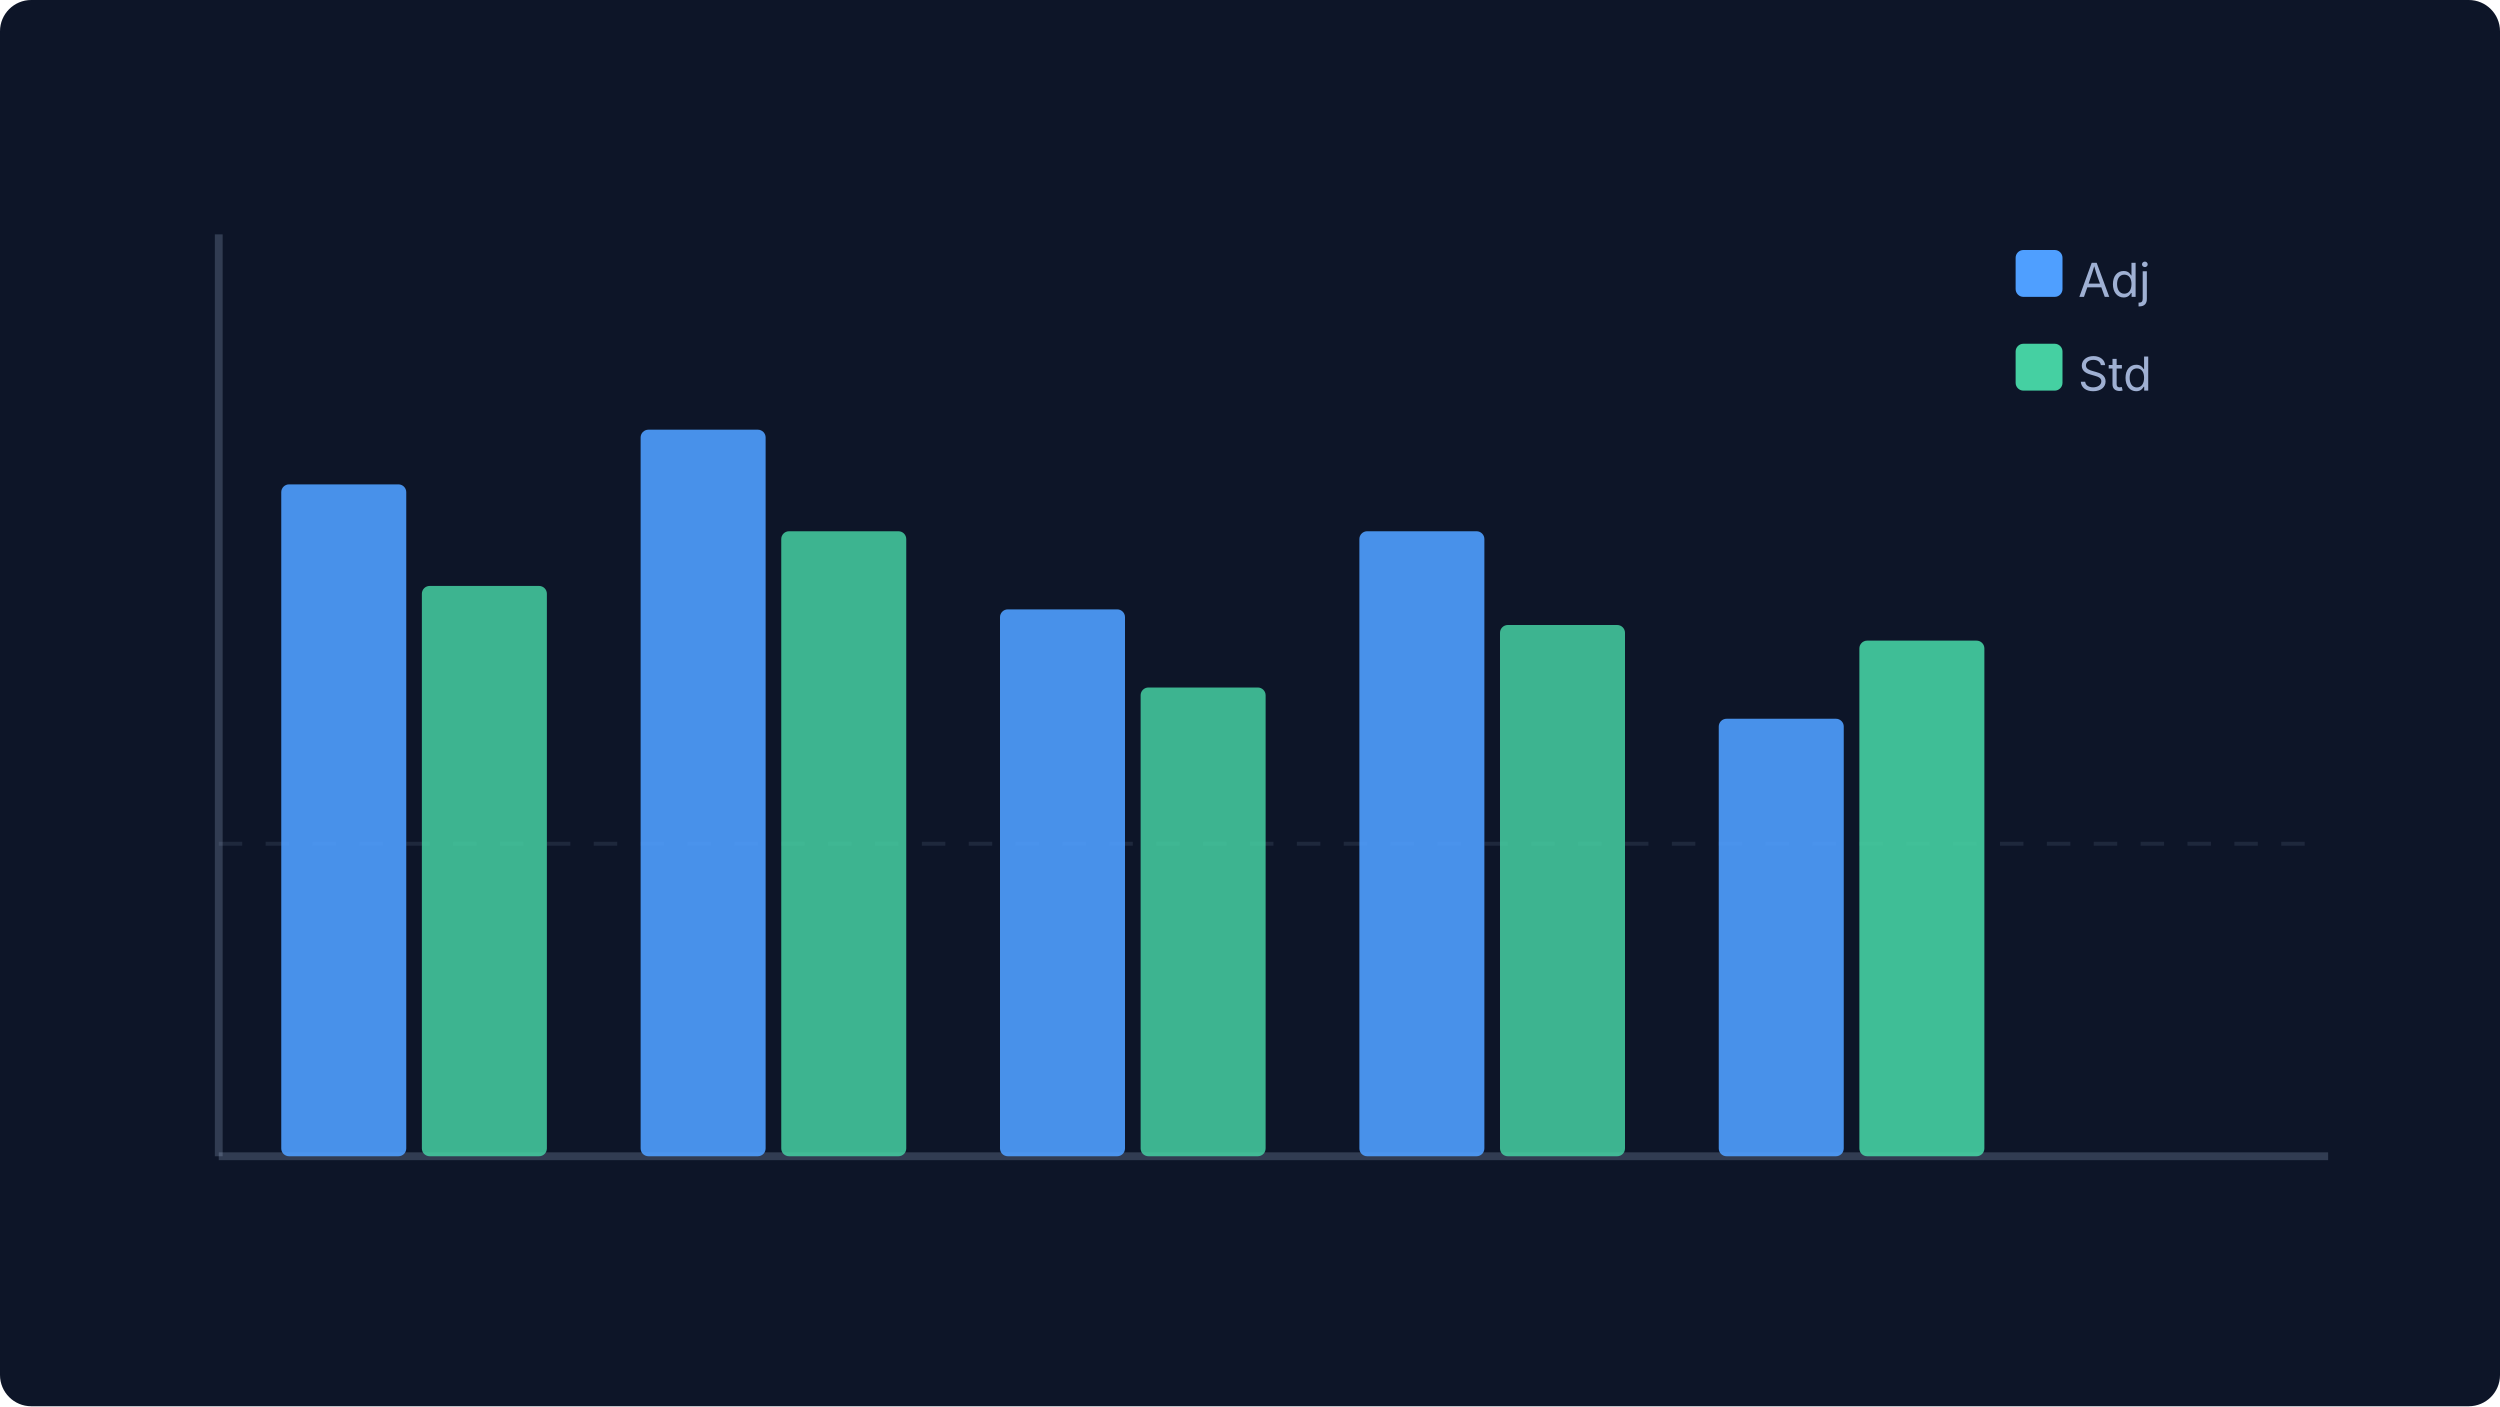
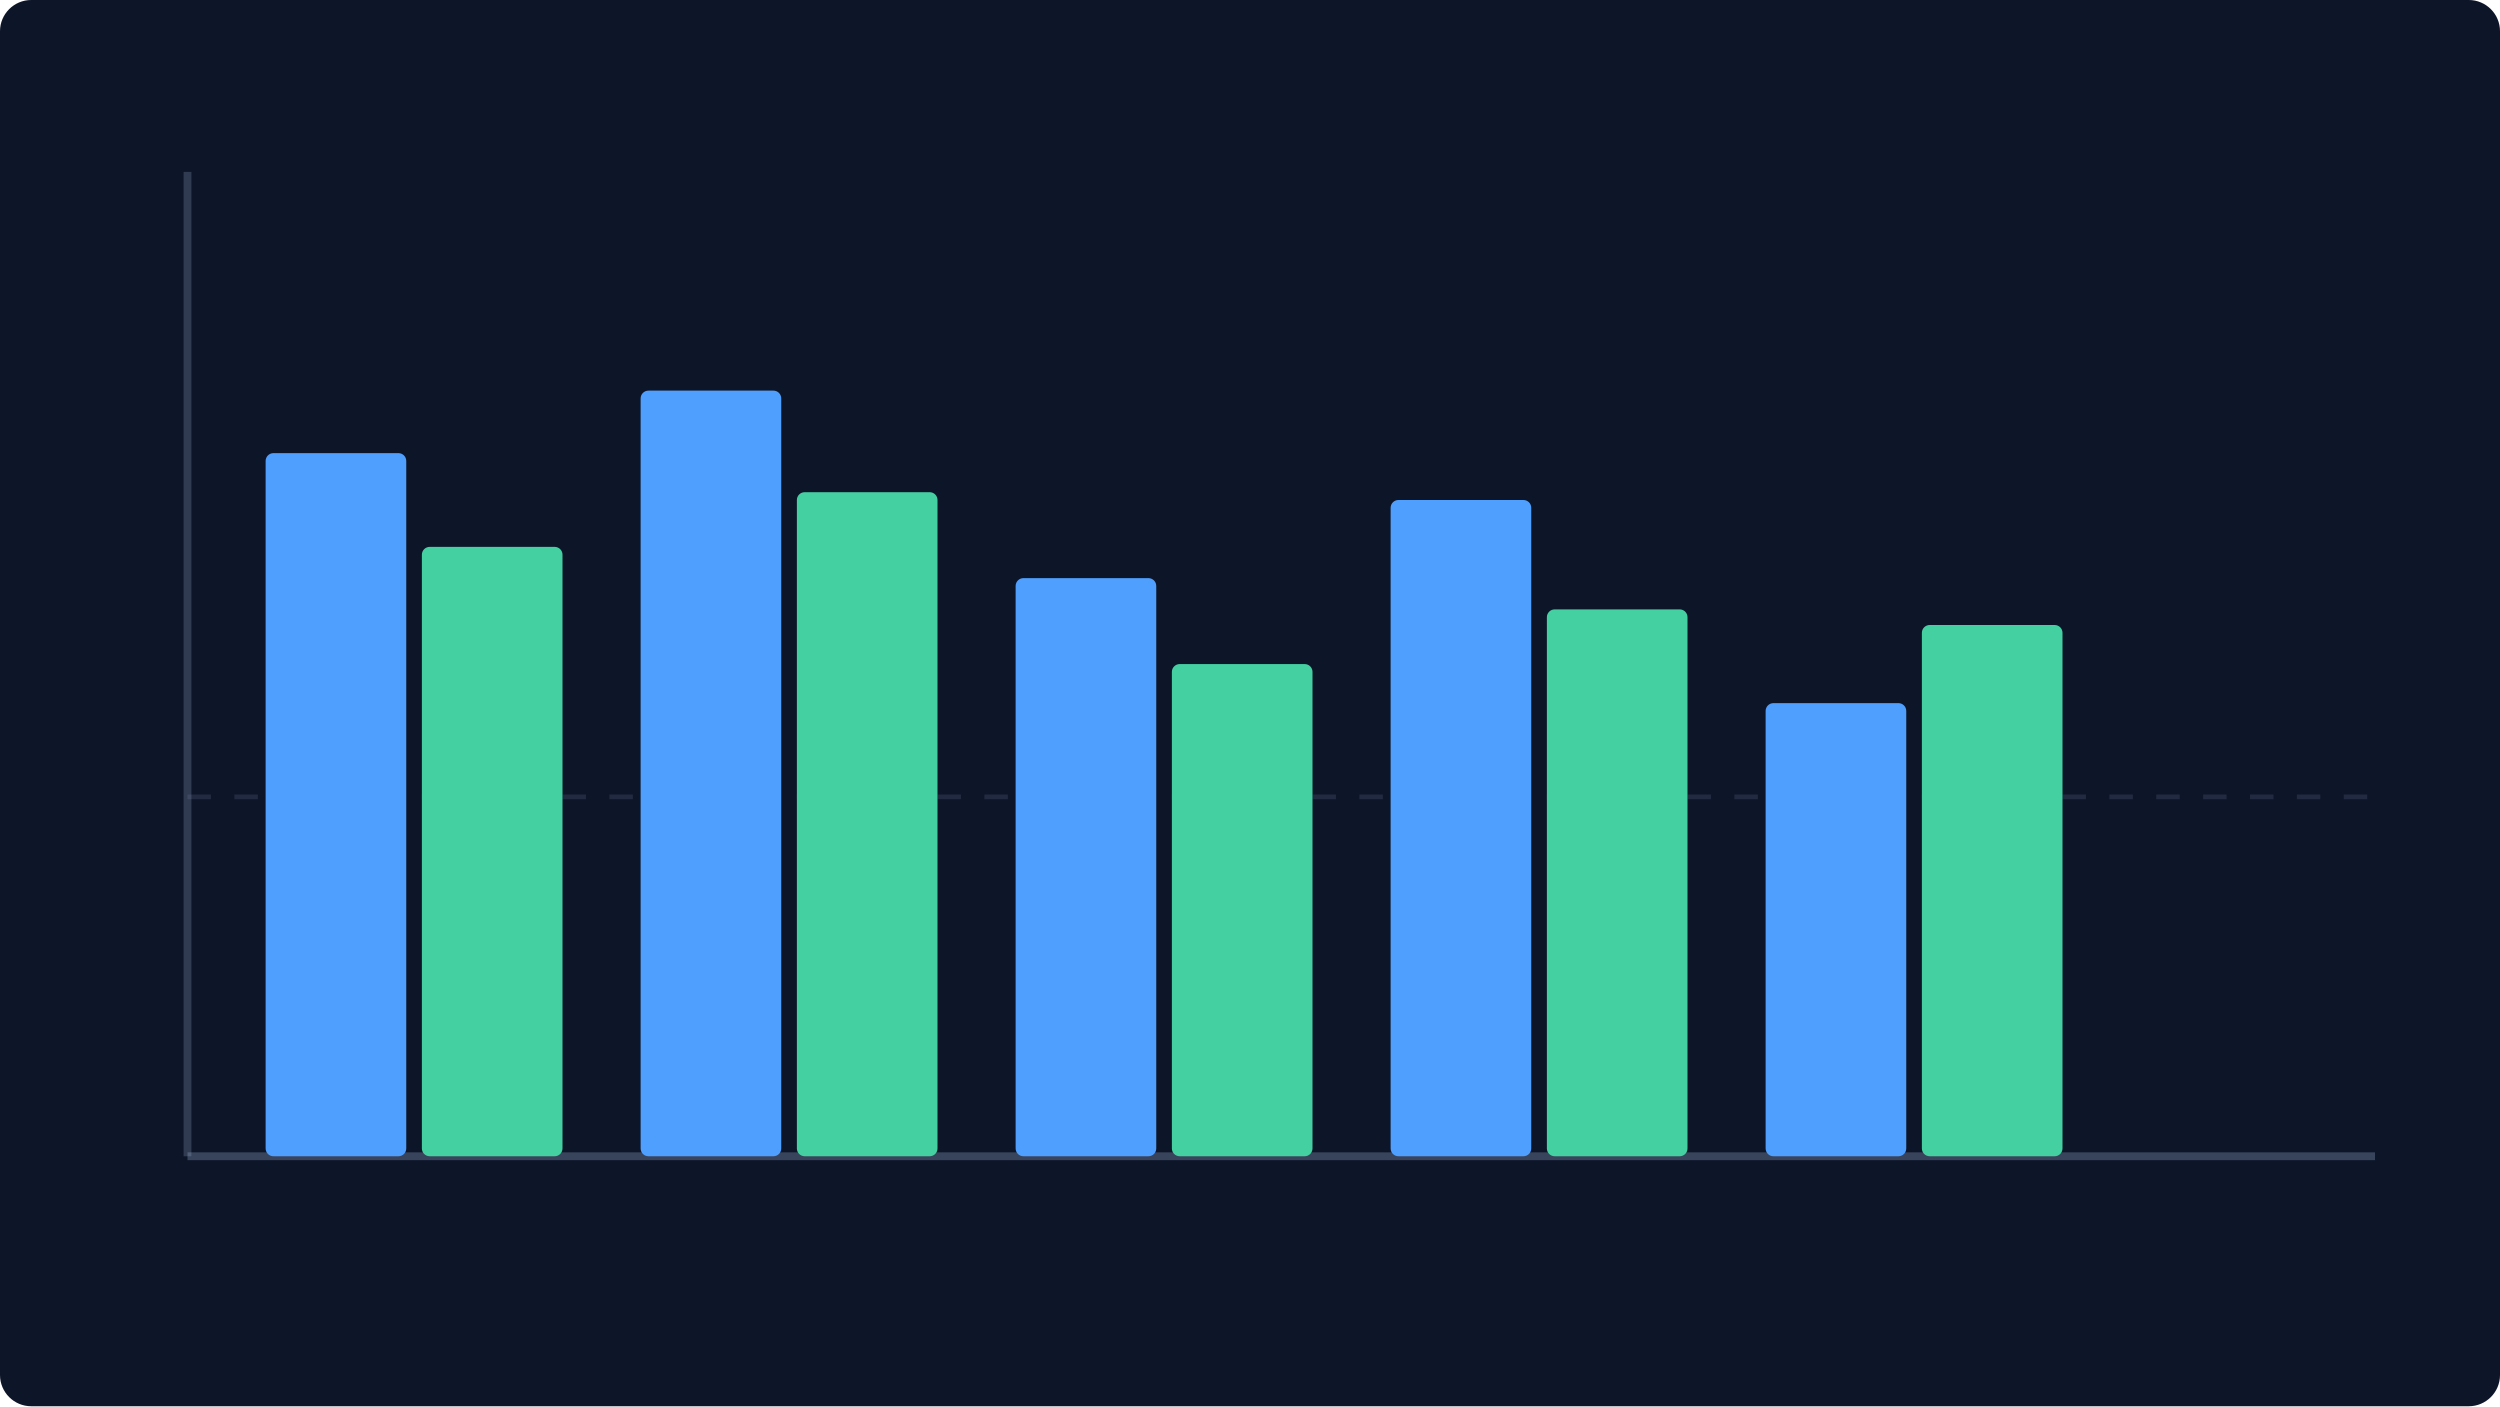
<svg xmlns="http://www.w3.org/2000/svg" width="320" height="180" viewBox="0 0 320 180" fill="none">
  <rect width="320" height="180" rx="4" fill="#0d1528" />
-   <line x1="28" y1="148" x2="298" y2="148" stroke="rgba(159,176,211,.25)" stroke-width="1" />
-   <line x1="28" y1="30" x2="28" y2="148" stroke="rgba(159,176,211,.25)" stroke-width="1" />
-   <line x1="28" y1="108" x2="298" y2="108" stroke="rgba(159,176,211,.12)" stroke-width="0.5" stroke-dasharray="3 3" />
-   <rect x="36" y="62" width="16" height="86" fill="#4f9fff" rx="1" opacity=".9" />
-   <rect x="54" y="75" width="16" height="73" fill="#45d0a2" rx="1" opacity=".85" />
-   <rect x="82" y="55" width="16" height="93" fill="#4f9fff" rx="1" opacity=".9" />
-   <rect x="100" y="68" width="16" height="80" fill="#45d0a2" rx="1" opacity=".85" />
-   <rect x="128" y="78" width="16" height="70" fill="#4f9fff" rx="1" opacity=".9" />
-   <rect x="146" y="88" width="16" height="60" fill="#45d0a2" rx="1" opacity=".85" />
-   <rect x="174" y="68" width="16" height="80" fill="#4f9fff" rx="1" opacity=".9" />
-   <rect x="192" y="80" width="16" height="68" fill="#45d0a2" rx="1" opacity=".85" />
-   <rect x="220" y="92" width="16" height="56" fill="#4f9fff" rx="1" opacity=".9" />
-   <rect x="238" y="82" width="16" height="66" fill="#45d0a2" rx="1" opacity=".9" />
-   <rect x="258" y="32" width="6" height="6" rx="1" fill="#4f9fff" />
-   <text x="266" y="38" fill="#9fb0d3" font-size="6" font-family="Inter,Arial">Adj</text>
-   <rect x="258" y="44" width="6" height="6" rx="1" fill="#45d0a2" />
-   <text x="266" y="50" fill="#9fb0d3" font-size="6" font-family="Inter,Arial">Std</text>
+   <line x1="24" y1="148" x2="304" y2="148" stroke="rgba(159,176,211,.3)" stroke-width="1" />
+   <line x1="24" y1="22" x2="24" y2="148" stroke="rgba(159,176,211,.24)" stroke-width="1" />
+   <line x1="24" y1="102" x2="304" y2="102" stroke="rgba(159,176,211,.14)" stroke-width="0.6" stroke-dasharray="3 3" />
+   <rect x="34" y="58" width="18" height="90" fill="#4f9fff" rx="1" />
+   <rect x="54" y="70" width="18" height="78" fill="#45d0a2" rx="1" />
+   <rect x="82" y="50" width="18" height="98" fill="#4f9fff" rx="1" />
+   <rect x="102" y="63" width="18" height="85" fill="#45d0a2" rx="1" />
+   <rect x="130" y="74" width="18" height="74" fill="#4f9fff" rx="1" />
+   <rect x="150" y="85" width="18" height="63" fill="#45d0a2" rx="1" />
+   <rect x="178" y="64" width="18" height="84" fill="#4f9fff" rx="1" />
+   <rect x="198" y="78" width="18" height="70" fill="#45d0a2" rx="1" />
+   <rect x="226" y="90" width="18" height="58" fill="#4f9fff" rx="1" />
+   <rect x="246" y="80" width="18" height="68" fill="#45d0a2" rx="1" />
</svg>
